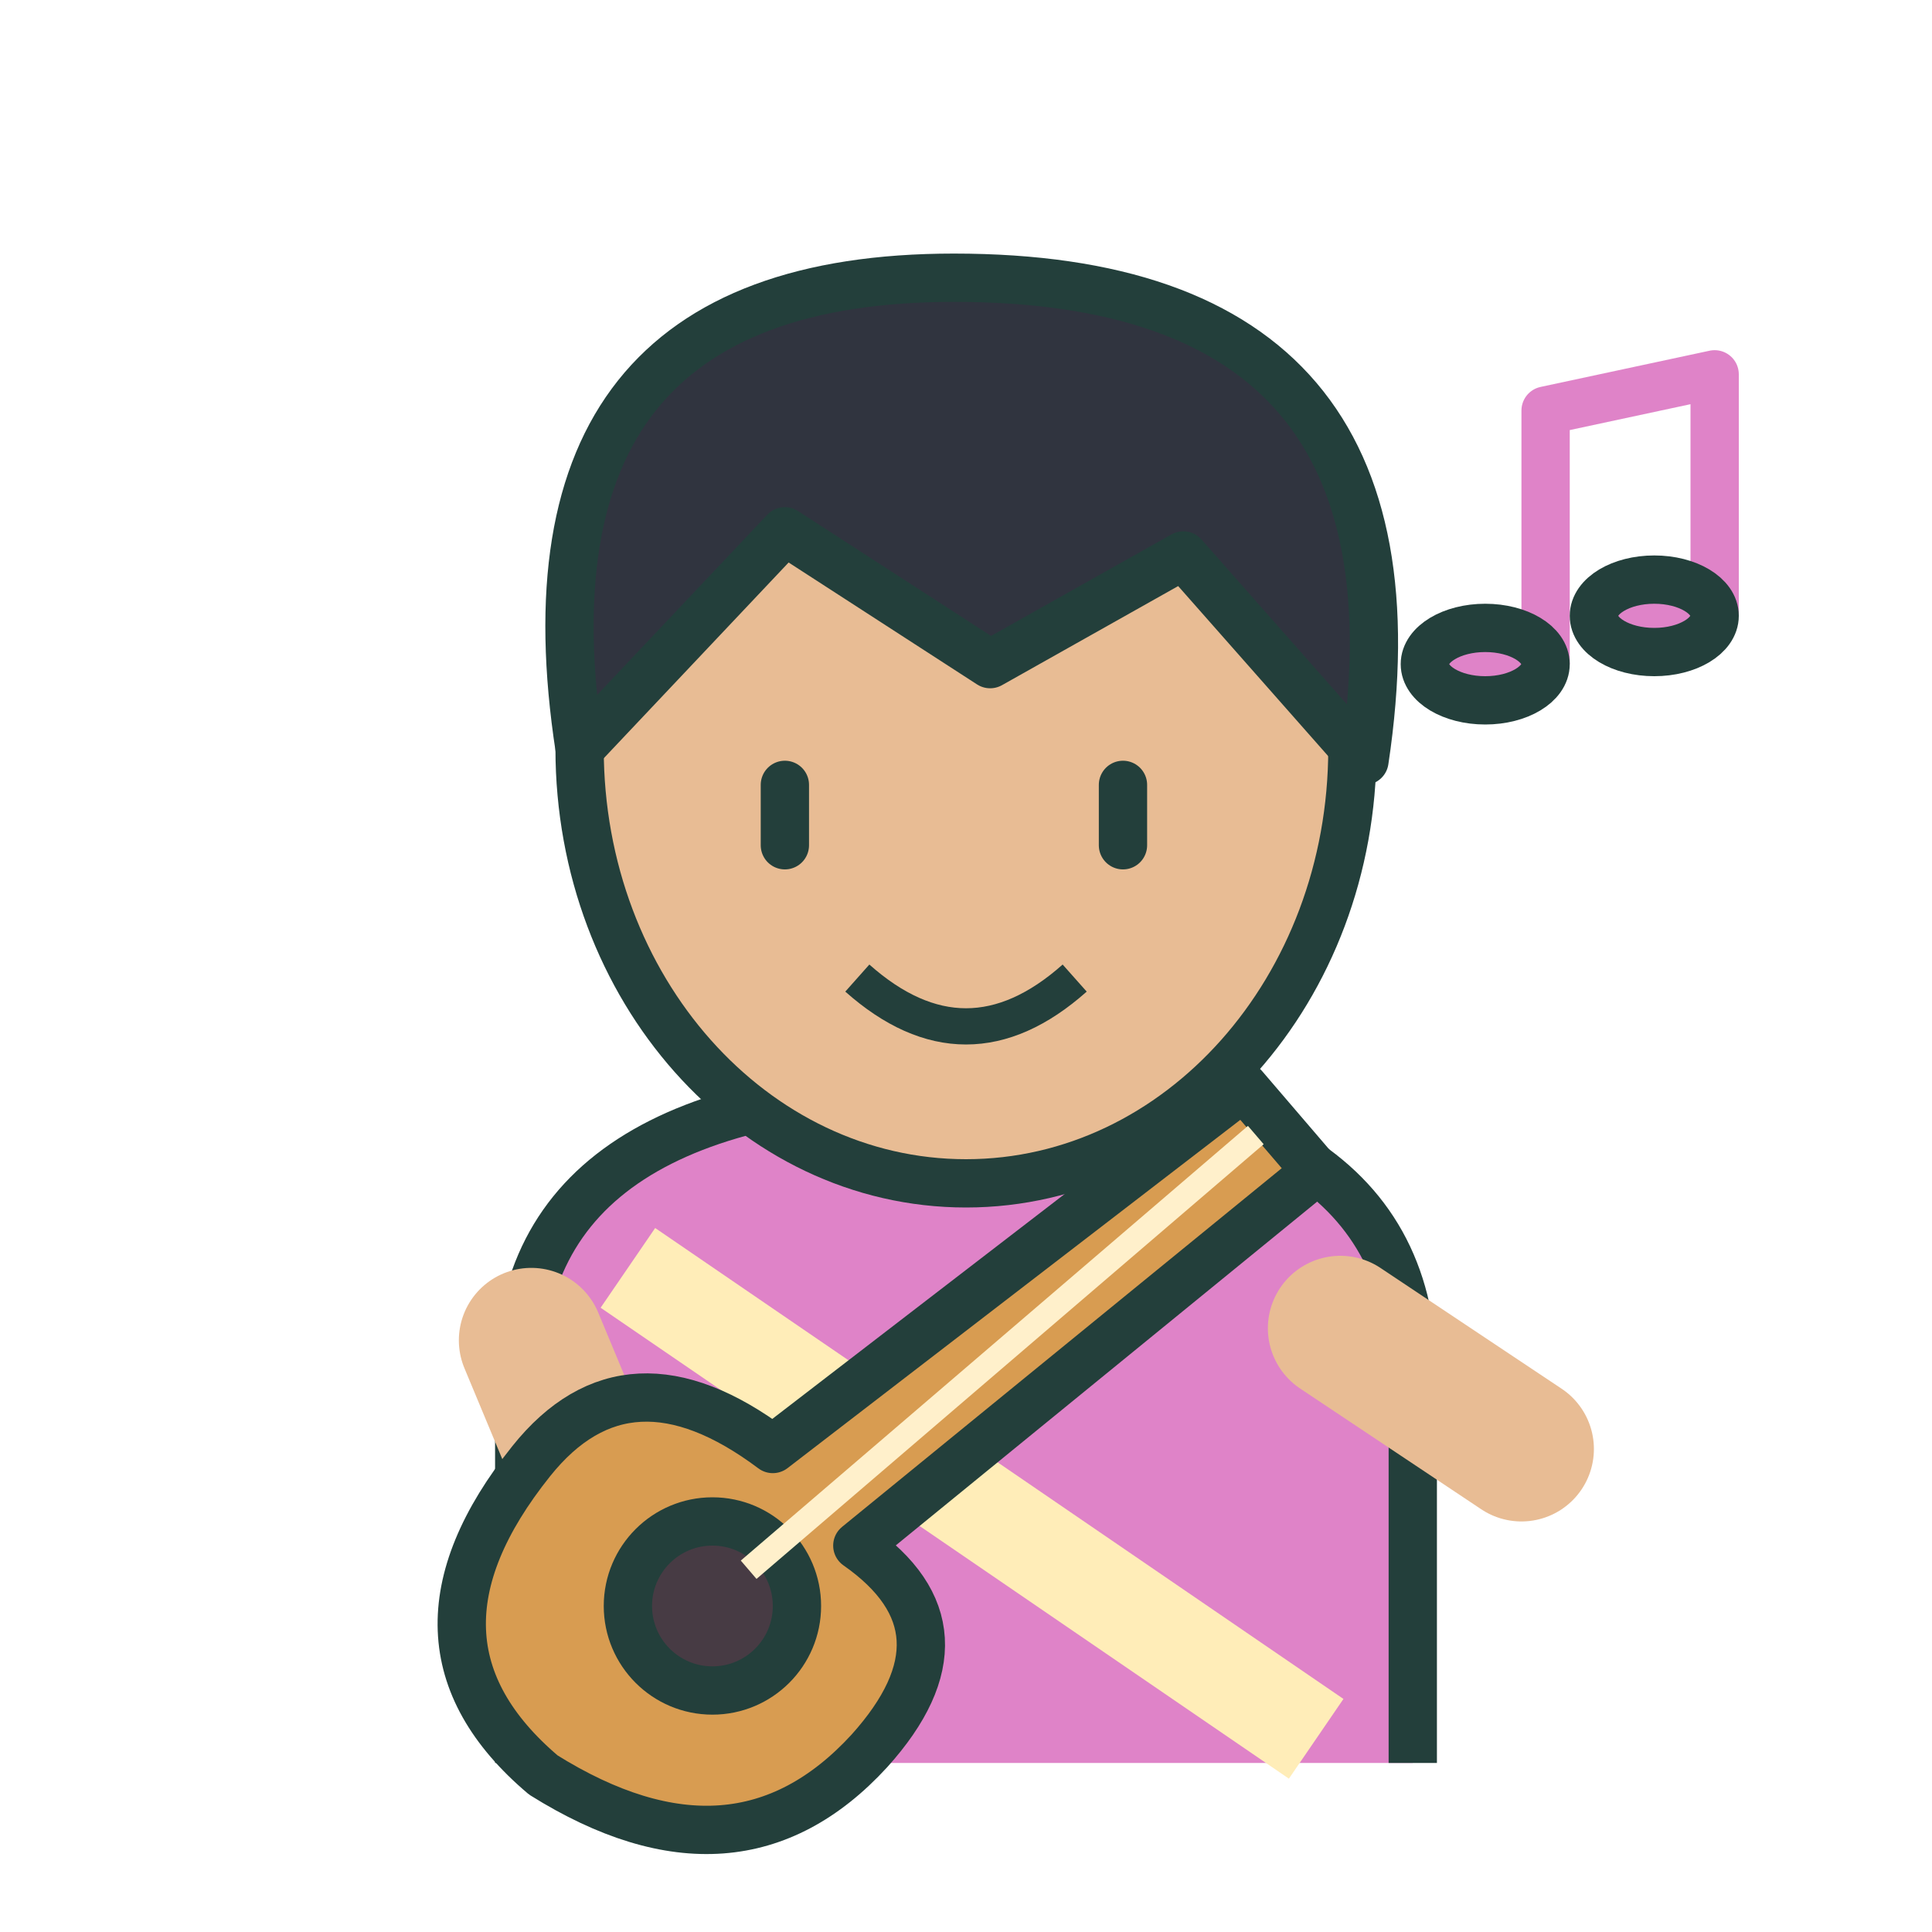
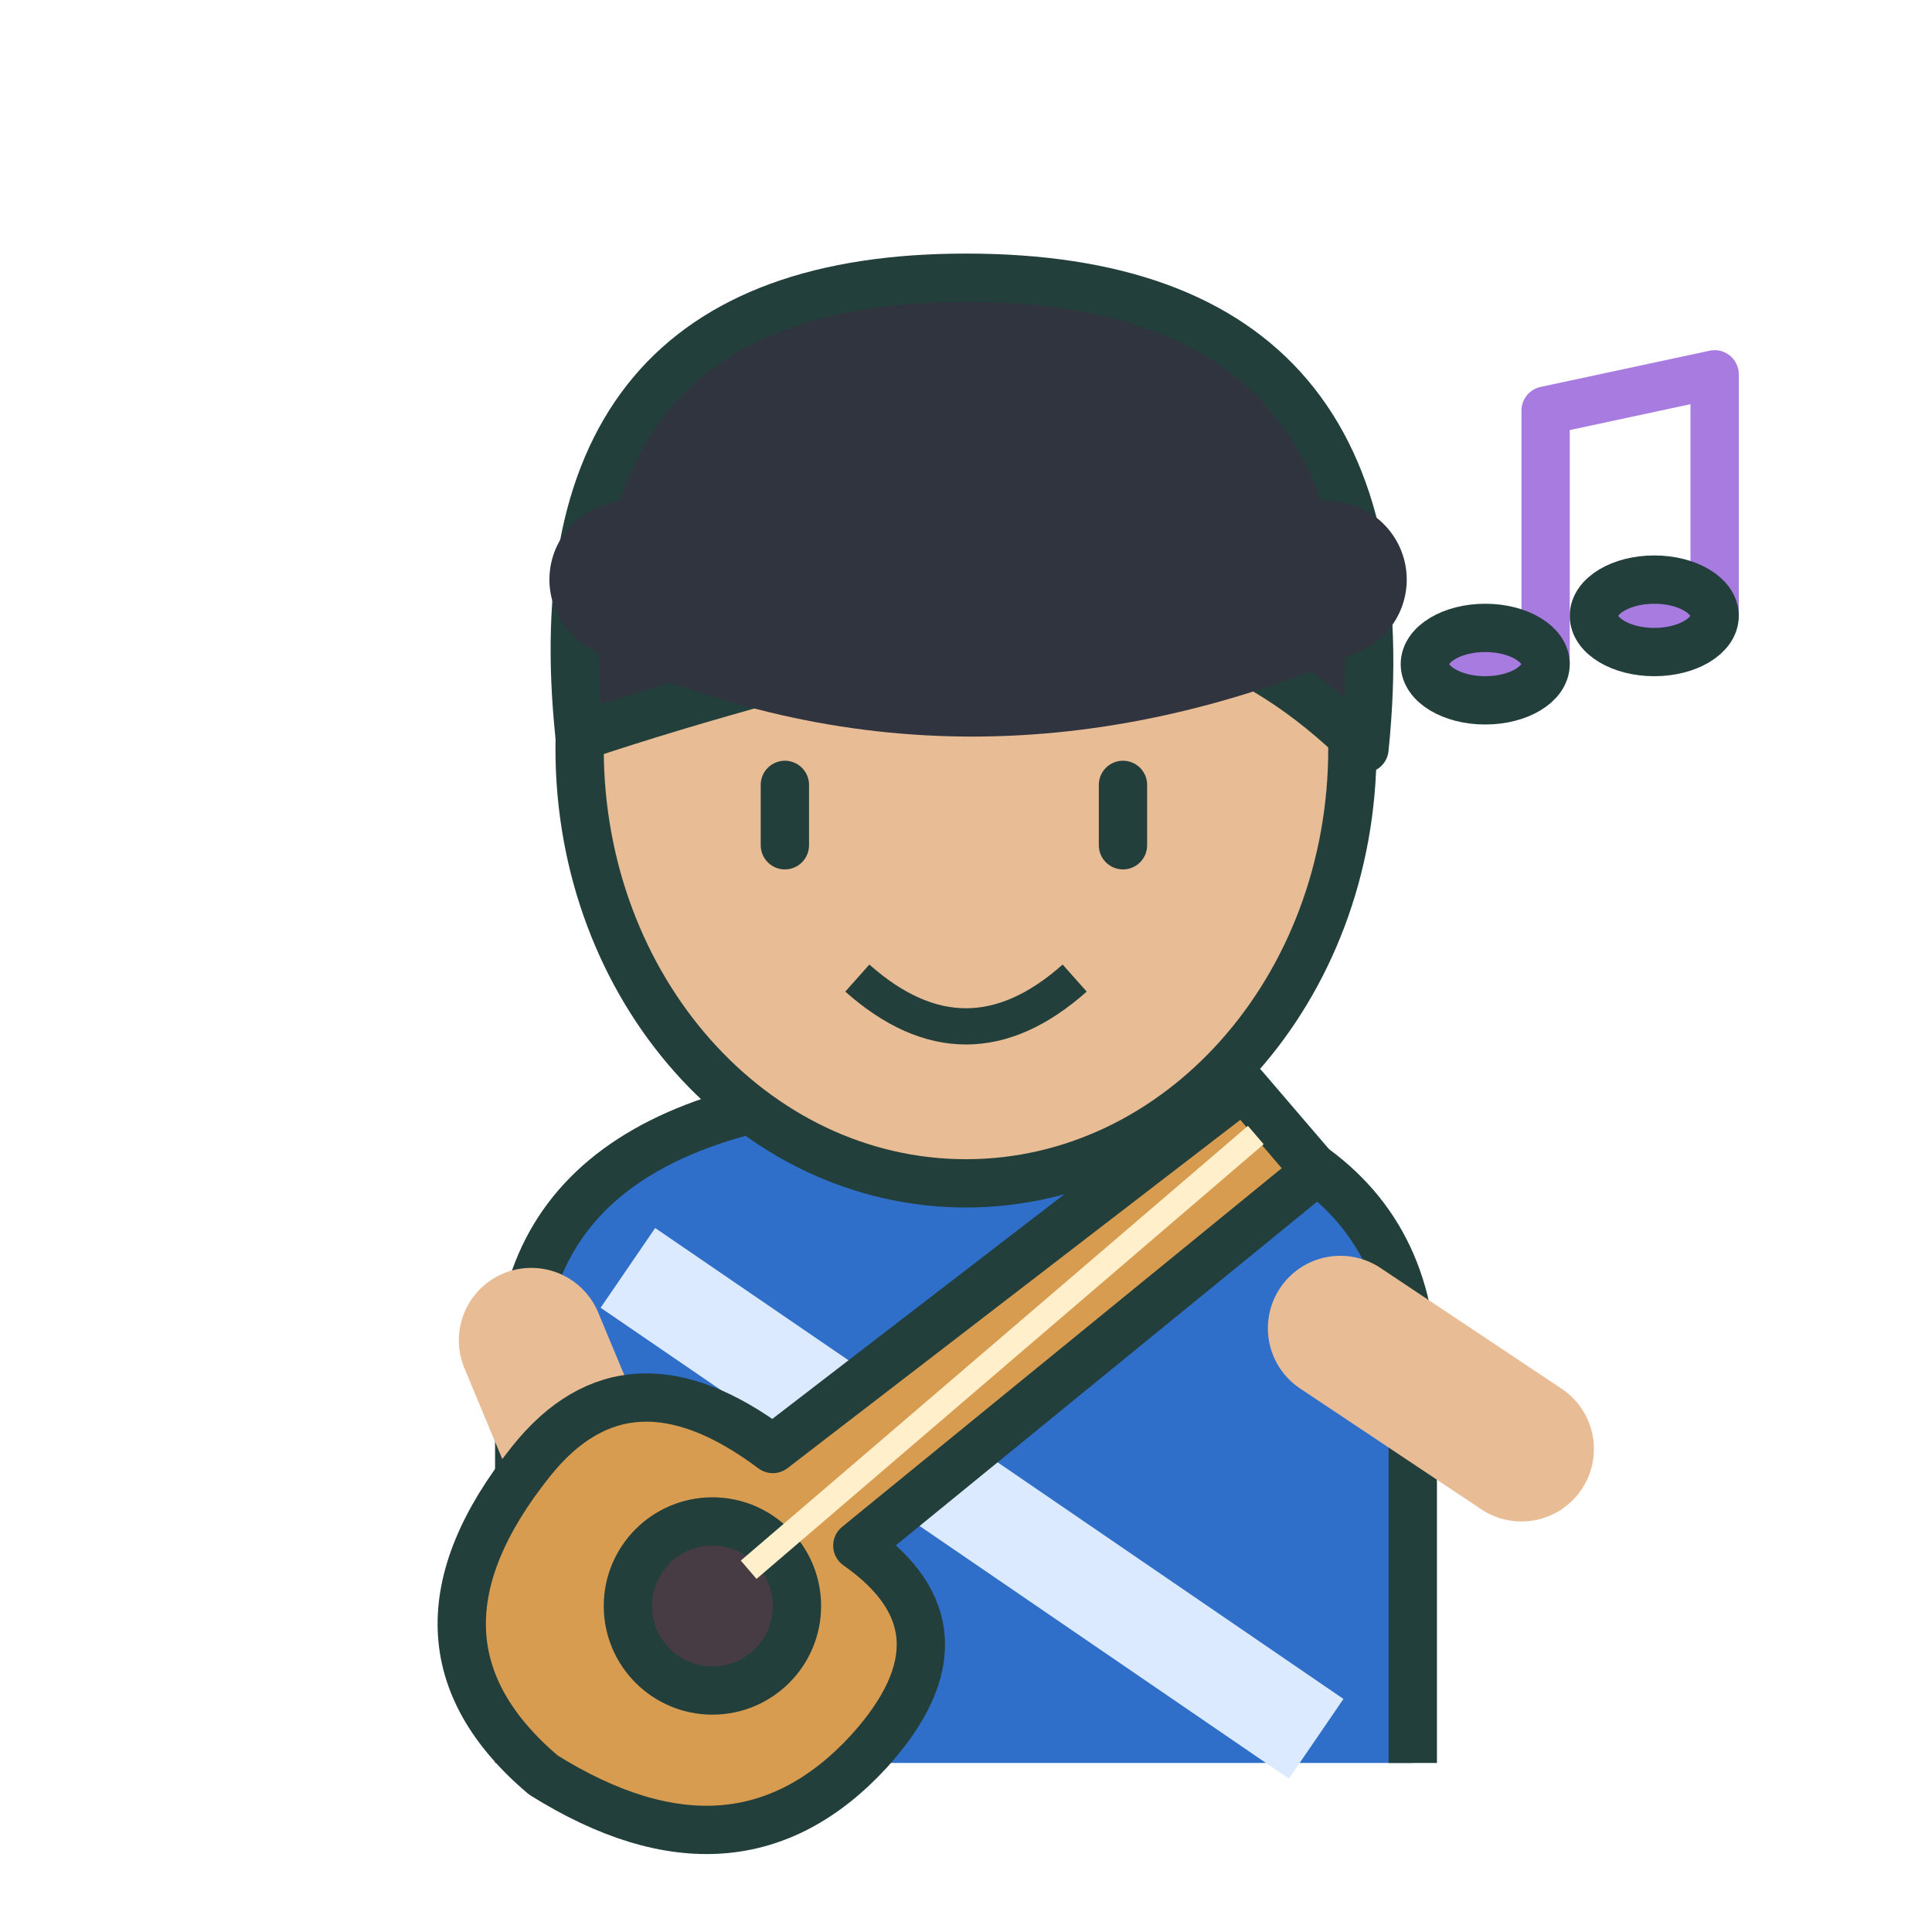
<svg xmlns="http://www.w3.org/2000/svg" width="160" height="160" viewBox="0 0 160 160">
  <g stroke="#233f3b" stroke-width="4" stroke-linejoin="round">
-     <path d="M43 146v-32q0-24 37-24t37 24v32" fill="#df83c8" />
+     <path d="M43 146v-32q0-24 37-24t37 24v32" fill="#2f6fca" />
    <ellipse cx="80" cy="62" rx="32" ry="36" fill="#e8bc94" />
-     <path d="M48 62q-6-39 31-39 40 0 34 40l-15-17-16 9-17-11-17 18" fill="#30343f" />
+     <path d="M48 61q-4-38 32-38 37 0 33 39-14-14-32-10-18 4-33 9Z" fill="#30343f" />
+     <path d="M52 48q28 13 58 0" fill="none" stroke="#30343f" stroke-width="13" stroke-linecap="round" />
    <path d="M65 65v5m28-5v5" stroke-linecap="round" />
    <path d="M71 81q9 8 18 0" fill="none" stroke-width="3" />
-     <path d="M52 105l57 39" stroke="#ffedb8" stroke-width="8" />
+     <path d="M52 105l57 39" stroke="#dbeaff" stroke-width="8" />
    <path d="M44 111l10 24m57-25 15 10" stroke="#e8bc94" stroke-width="12" stroke-linecap="round" />
    <path d="M64 120q-12-9-20 1-12 15 1 26 16 10 27-2 9-10-1-17l38-31-6-7z" fill="#d89c51" />
    <circle cx="59" cy="133" r="7" fill="#473b44" />
    <path d="M62 130l42-36" stroke="#fff0cb" stroke-width="2" />
-     <path d="M128 55V34l14-3v20" fill="none" stroke="#df83c8" />
-     <ellipse cx="123" cy="55" rx="5" ry="3" fill="#df83c8" />
-     <ellipse cx="137" cy="51" rx="5" ry="3" fill="#df83c8" />
+     <path d="M128 55V34l14-3v20" fill="none" stroke="#a77be0" />
+     <ellipse cx="123" cy="55" rx="5" ry="3" fill="#a77be0" />
+     <ellipse cx="137" cy="51" rx="5" ry="3" fill="#a77be0" />
  </g>
</svg>
